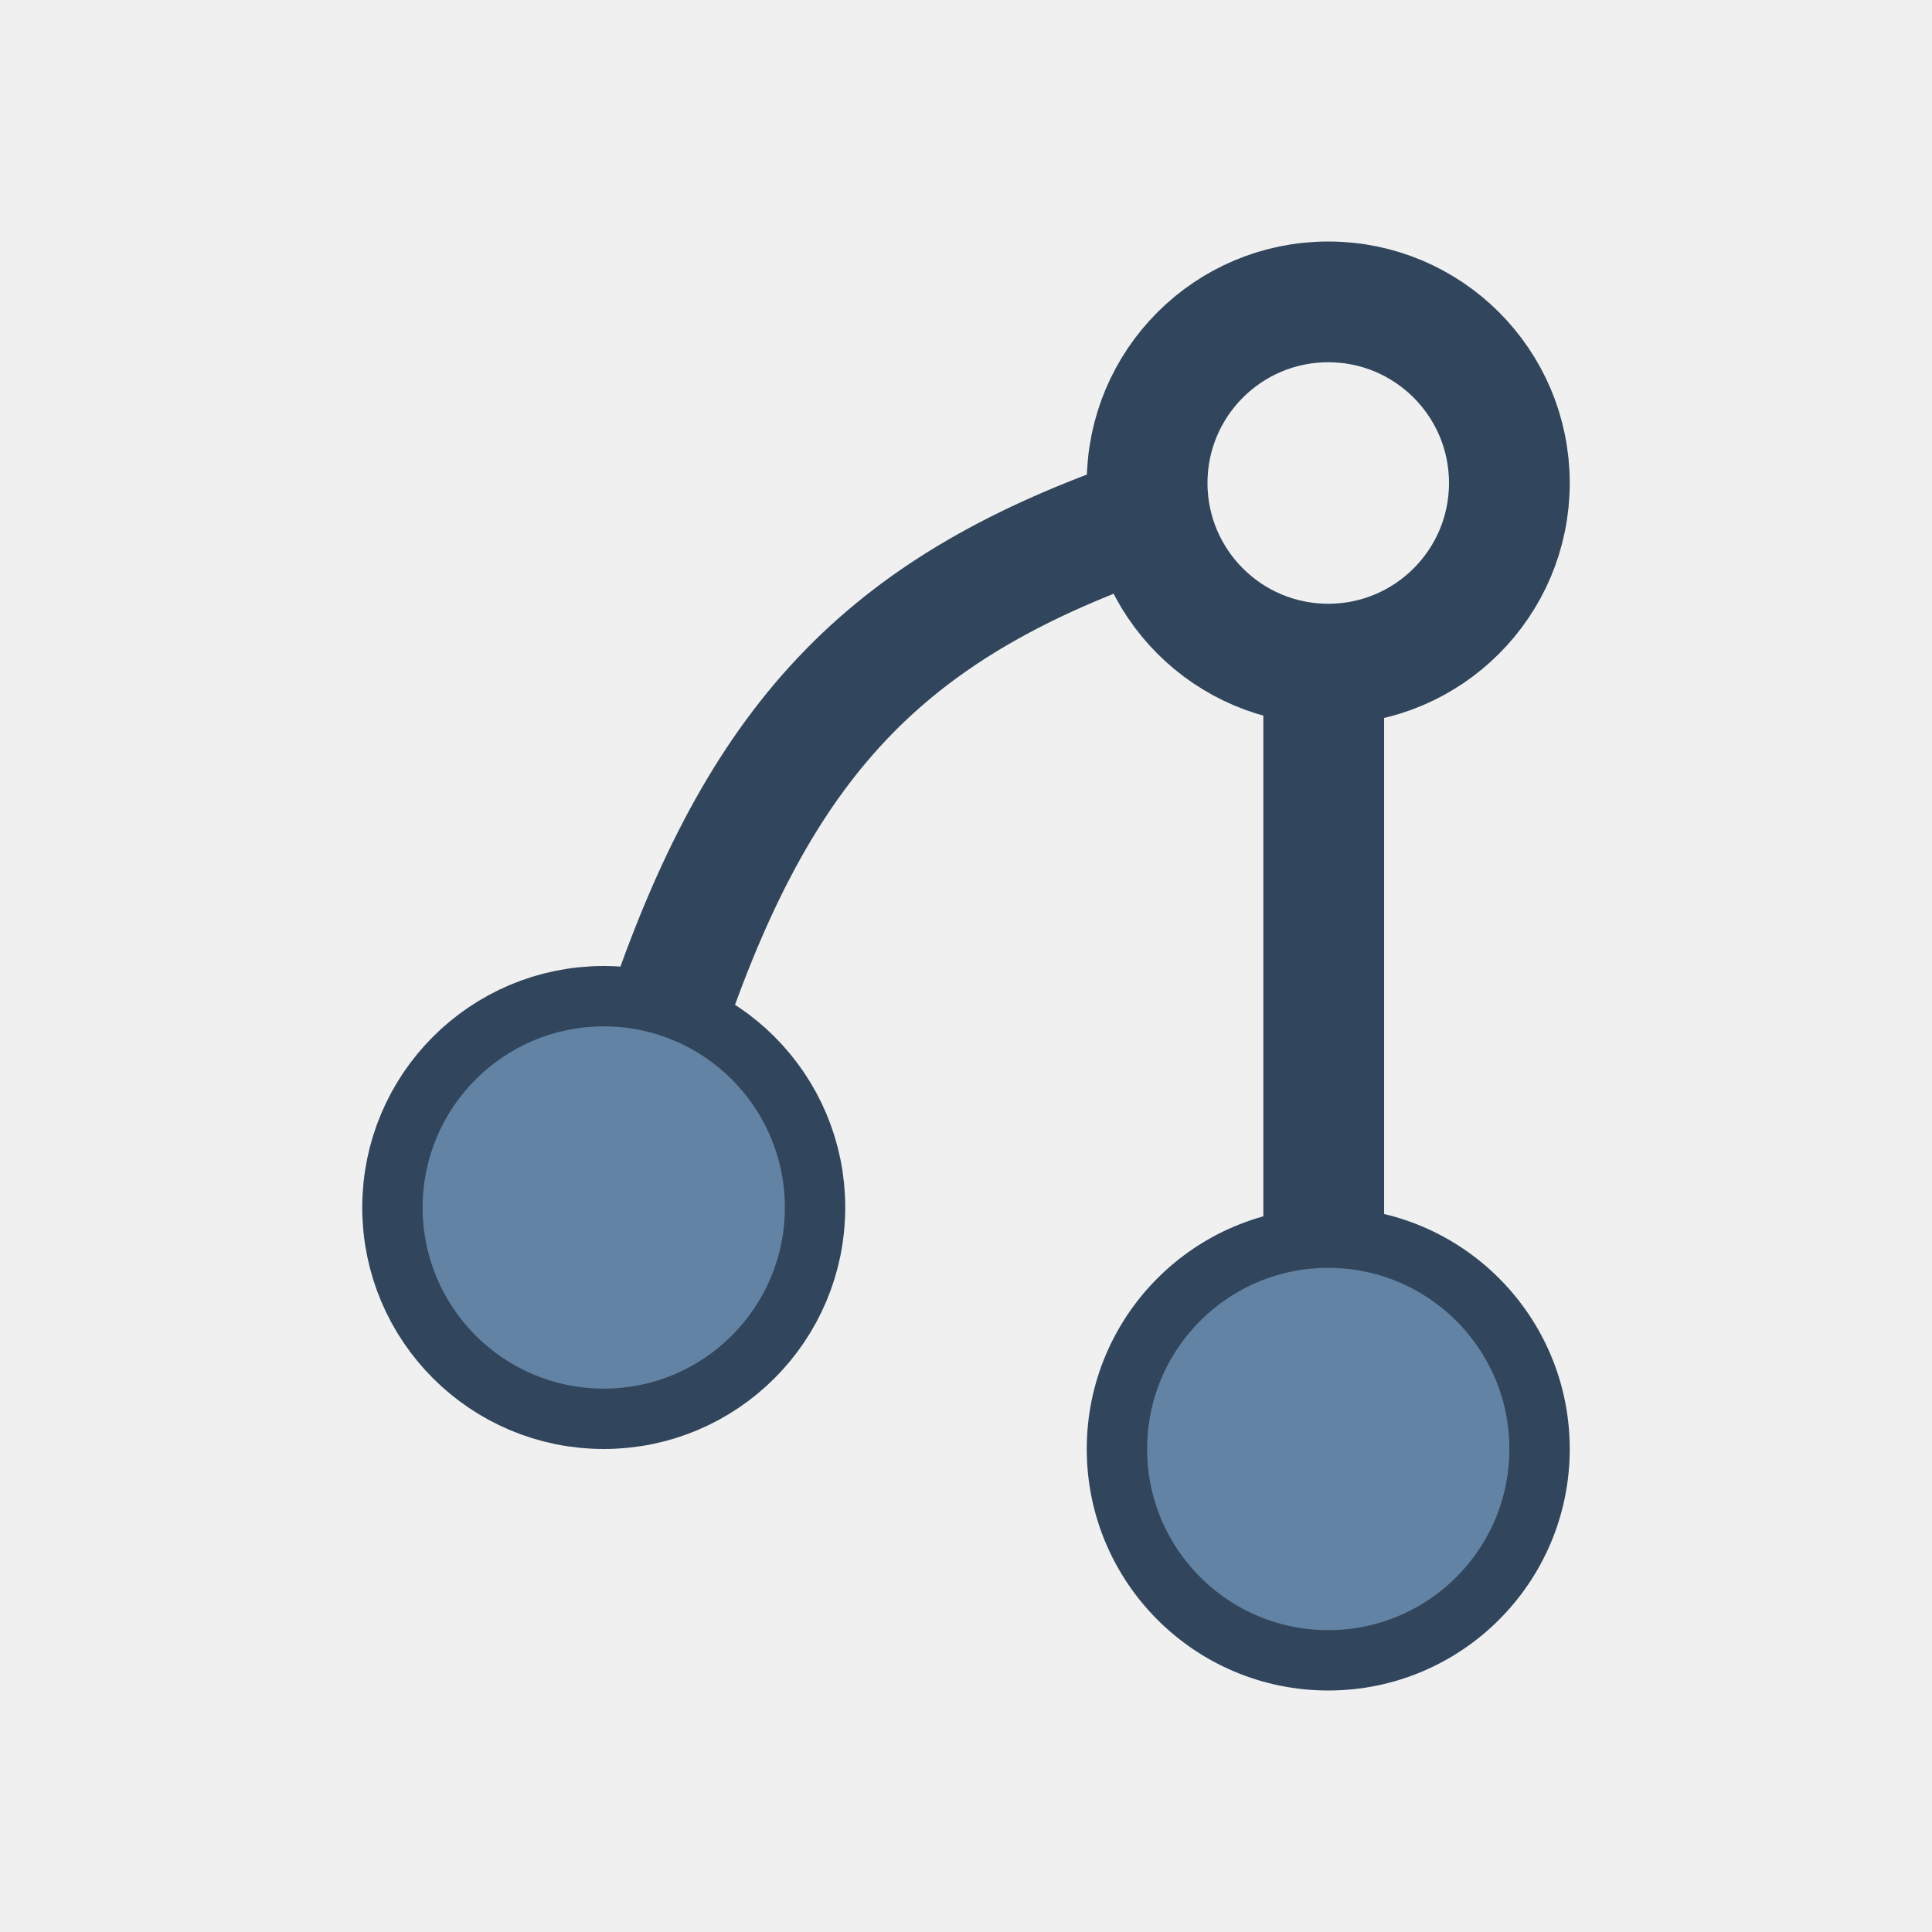
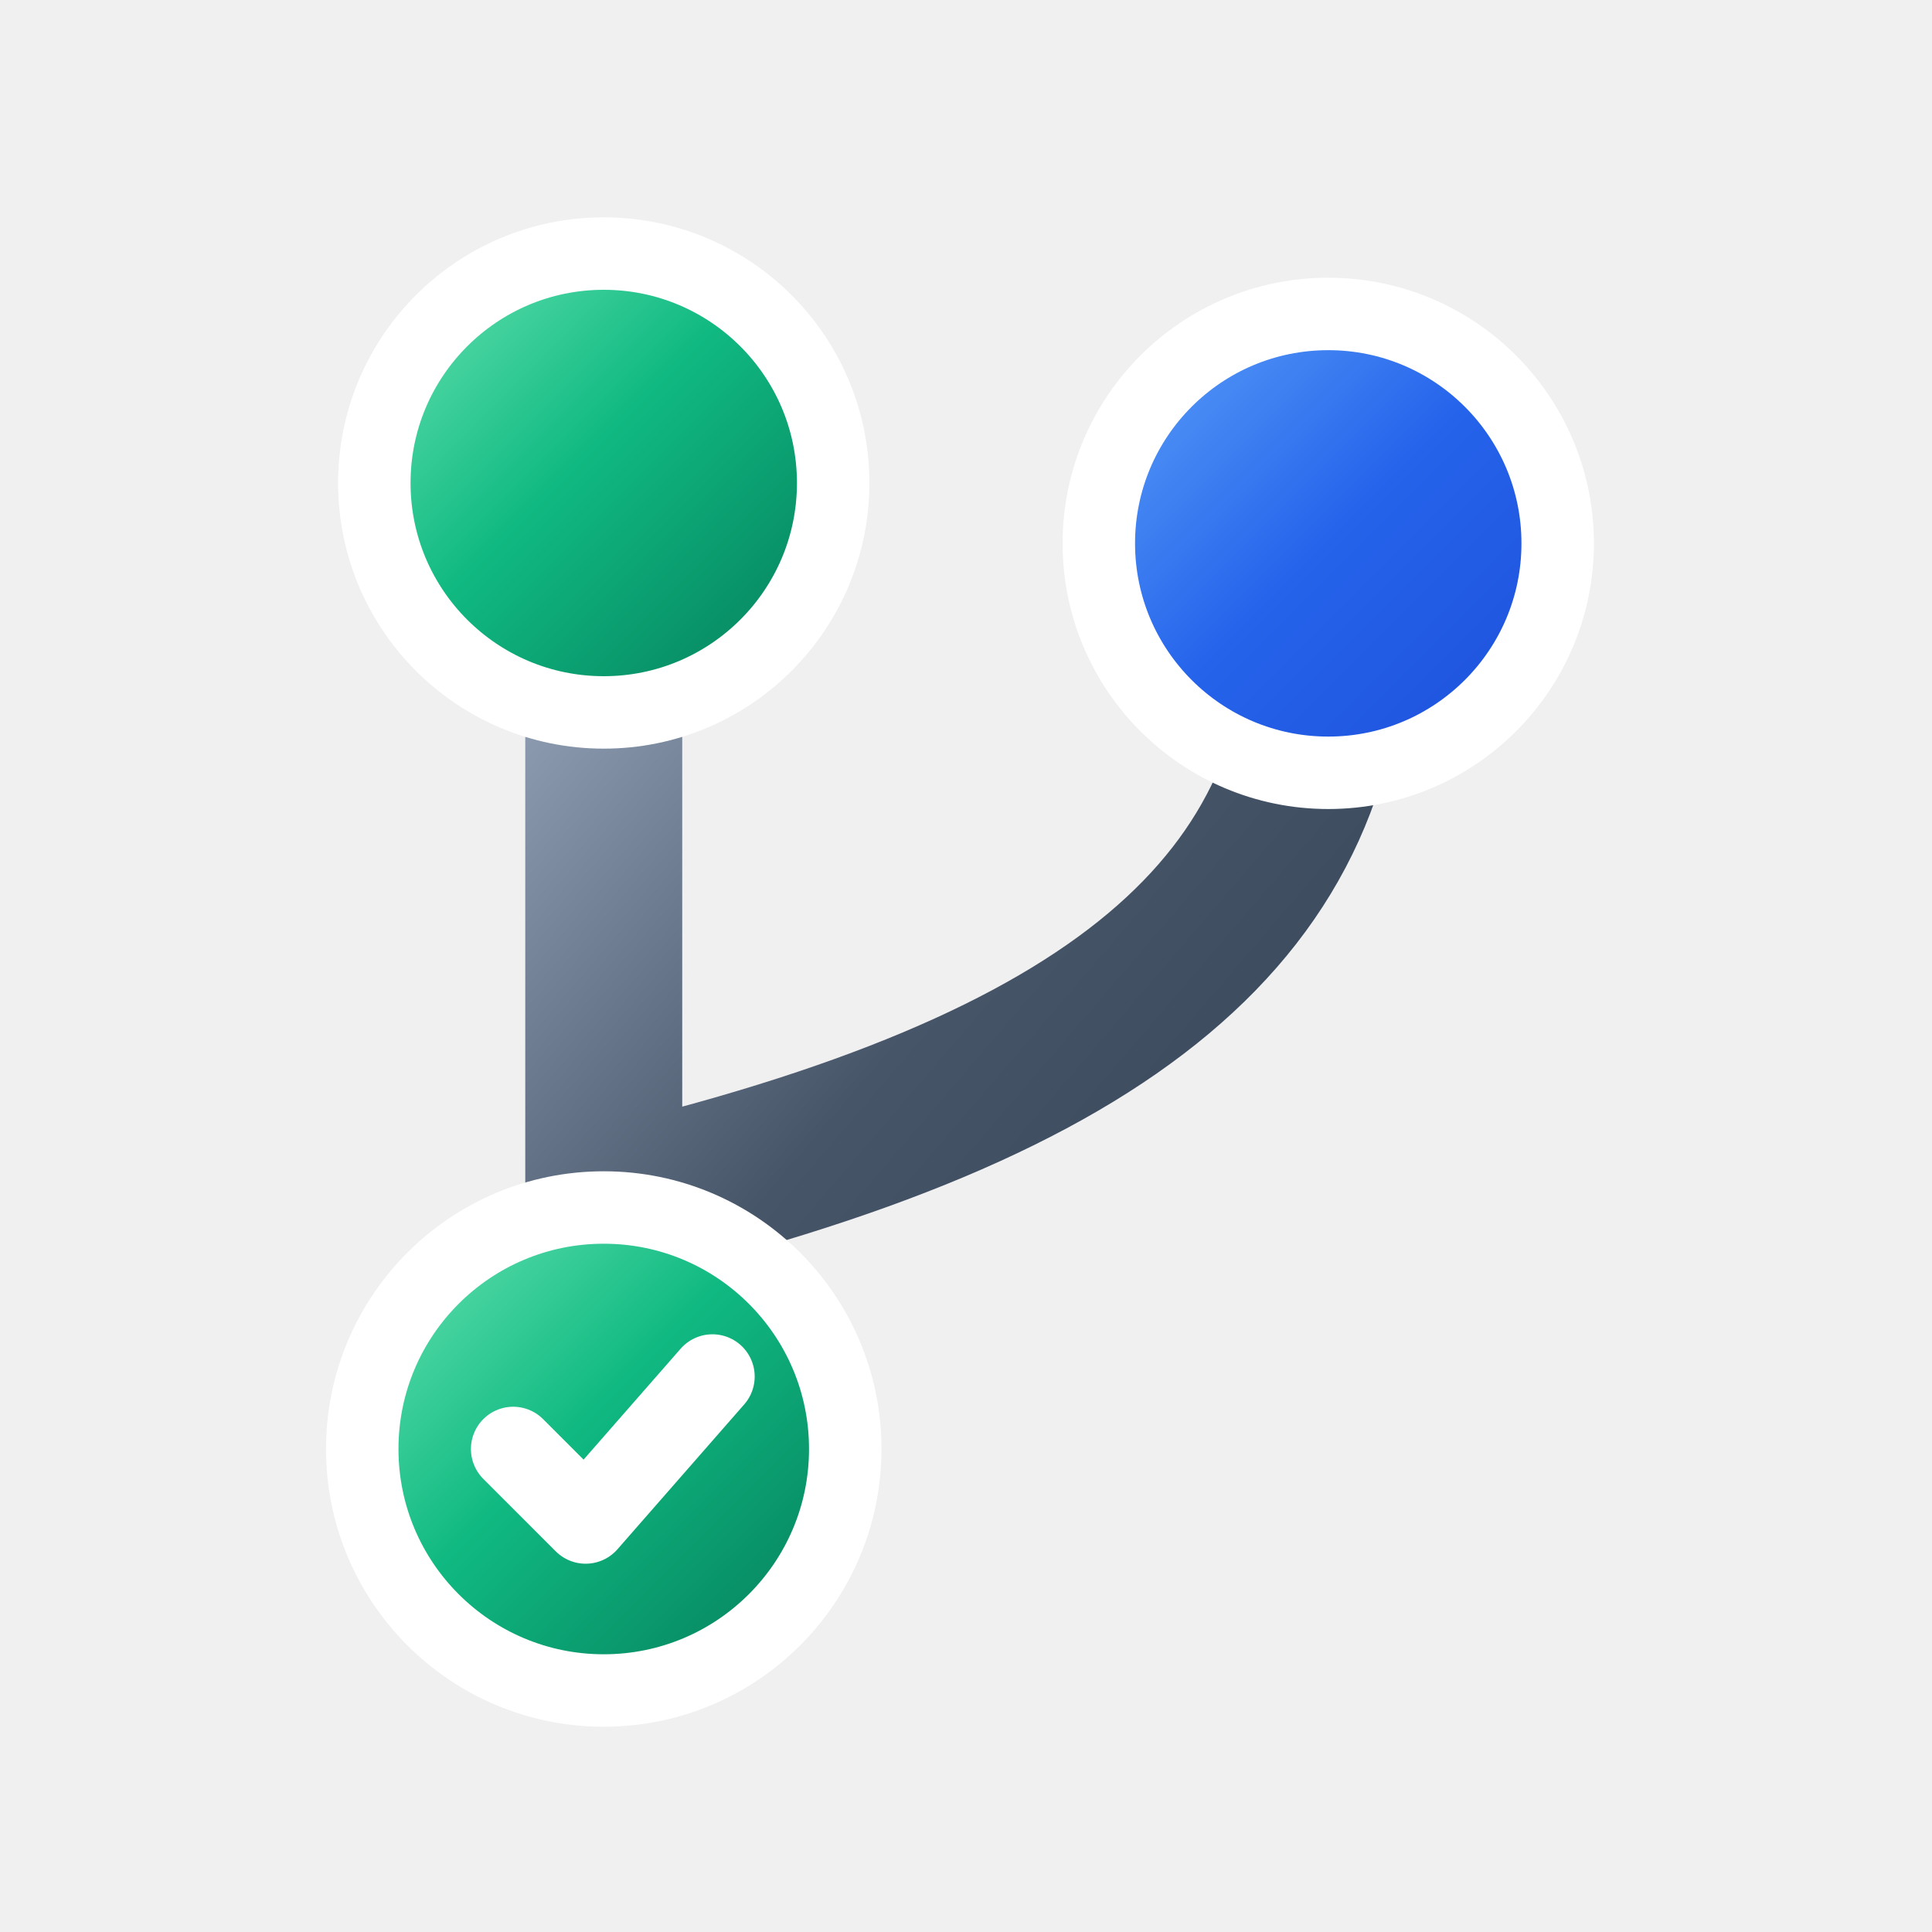
- <svg xmlns="http://www.w3.org/2000/svg" width="32.0px" height="32.0px" viewBox="0 0 32.0 32.0" version="1.1" id="SVGRoot" xml:space="preserve">
-   <defs id="defs25420" />
-   <g id="layer1">
-     <path style="fill:none;fill-opacity:1;stroke:#31465d;stroke-width:2;stroke-linejoin:bevel;stroke-dasharray:none;stroke-opacity:1" d="m 11.077,16.745 c 1.599,-4.64 3.704,-6.726 7.933,-8.187" id="path12601" />
-     <path style="fill:none;fill-opacity:1;stroke:#31465d;stroke-width:2;stroke-linejoin:bevel;stroke-dasharray:none;stroke-opacity:1" d="m 21.925,24.141 0,-13.155" id="path12390" />
-     <circle style="fill:#6383a4;fill-opacity:1;stroke:#31465d;stroke-width:1;stroke-linejoin:bevel;stroke-dasharray:none;stroke-opacity:1" id="path341" cx="-22" cy="-24" r="3.5" transform="scale(-1)" />
-     <circle style="fill:#6383a4;fill-opacity:1;stroke:#31465d;stroke-width:2;stroke-linejoin:bevel;stroke-dasharray:none;stroke-opacity:1;paint-order:stroke fill markers" id="circle7794" cx="-10" cy="-20" r="3" transform="scale(-1)" />
-     <circle style="fill:none;fill-opacity:1;stroke:#31465d;stroke-width:2;stroke-linejoin:bevel;stroke-dasharray:none;stroke-opacity:1;paint-order:stroke fill markers" id="circle13481" cx="-22" cy="-8" r="3" transform="scale(-1)" />
-   </g>
+ <svg xmlns="http://www.w3.org/2000/svg" width="32" height="32" viewBox="0 0 32 32" fill="none">
+   <defs>
+     <linearGradient id="gEmerald" x1="0%" y1="0%" x2="100%" y2="100%">
+       <stop offset="0%" stop-color="#6EE7B7" />
+       <stop offset="45%" stop-color="#10B981" />
+       <stop offset="100%" stop-color="#047857" />
+     </linearGradient>
+     <linearGradient id="gBlue" x1="0%" y1="0%" x2="100%" y2="100%">
+       <stop offset="0%" stop-color="#60A5FA" />
+       <stop offset="50%" stop-color="#2563EB" />
+       <stop offset="100%" stop-color="#1D4ED8" />
+     </linearGradient>
+     <linearGradient id="gCyan" x1="0%" y1="0%" x2="100%" y2="100%">
+       <stop offset="0%" stop-color="#38BDF8" />
+       <stop offset="55%" stop-color="#0284C7" />
+       <stop offset="100%" stop-color="#0369A1" />
+     </linearGradient>
+     <linearGradient id="gViolet" x1="0%" y1="0%" x2="100%" y2="100%">
+       <stop offset="0%" stop-color="#C4B5FD" />
+       <stop offset="45%" stop-color="#8B5CF6" />
+       <stop offset="100%" stop-color="#5B21B6" />
+     </linearGradient>
+     <linearGradient id="gAmber" x1="0%" y1="0%" x2="100%" y2="100%">
+       <stop offset="0%" stop-color="#FDE68A" />
+       <stop offset="45%" stop-color="#F59E0B" />
+       <stop offset="100%" stop-color="#B45309" />
+     </linearGradient>
+     <linearGradient id="gRed" x1="0%" y1="0%" x2="100%" y2="100%">
+       <stop offset="0%" stop-color="#FCA5A5" />
+       <stop offset="45%" stop-color="#EF4444" />
+       <stop offset="100%" stop-color="#B91C1C" />
+     </linearGradient>
+     <linearGradient id="gSlate" x1="0%" y1="0%" x2="100%" y2="100%">
+       <stop offset="0%" stop-color="#94A3B8" />
+       <stop offset="50%" stop-color="#475569" />
+       <stop offset="100%" stop-color="#334155" />
+     </linearGradient>
+     <linearGradient id="gDarkSlate" x1="0%" y1="0%" x2="100%" y2="100%">
+       <stop offset="0%" stop-color="#475569" />
+       <stop offset="50%" stop-color="#1E293B" />
+       <stop offset="100%" stop-color="#0F172A" />
+     </linearGradient>
+     <linearGradient id="gShine" x1="0%" y1="0%" x2="100%" y2="100%">
+       <stop offset="0%" stop-color="#FFFFFF" stop-opacity="0.35" />
+       <stop offset="60%" stop-color="#FFFFFF" stop-opacity="0" />
+     </linearGradient>
+   </defs>
+   <path d="M10 9V23M22 10C22 15 18.5 18 10 20" stroke="url(#gSlate)" stroke-width="2.6" stroke-linecap="round" stroke-linejoin="round" />
+   <circle cx="10" cy="8" r="3.8" fill="url(#gEmerald)" stroke="#FFFFFF" stroke-width="1.2" />
+   <circle cx="22" cy="9" r="3.8" fill="url(#gBlue)" stroke="#FFFFFF" stroke-width="1.2" />
+   <circle cx="10" cy="24" r="4" fill="url(#gEmerald)" stroke="#FFFFFF" stroke-width="1.2" />
+   <path d="M8.5 24L9.7 25.2L11.8 22.8" stroke="#FFFFFF" stroke-width="1.4" stroke-linecap="round" stroke-linejoin="round" />
</svg>
